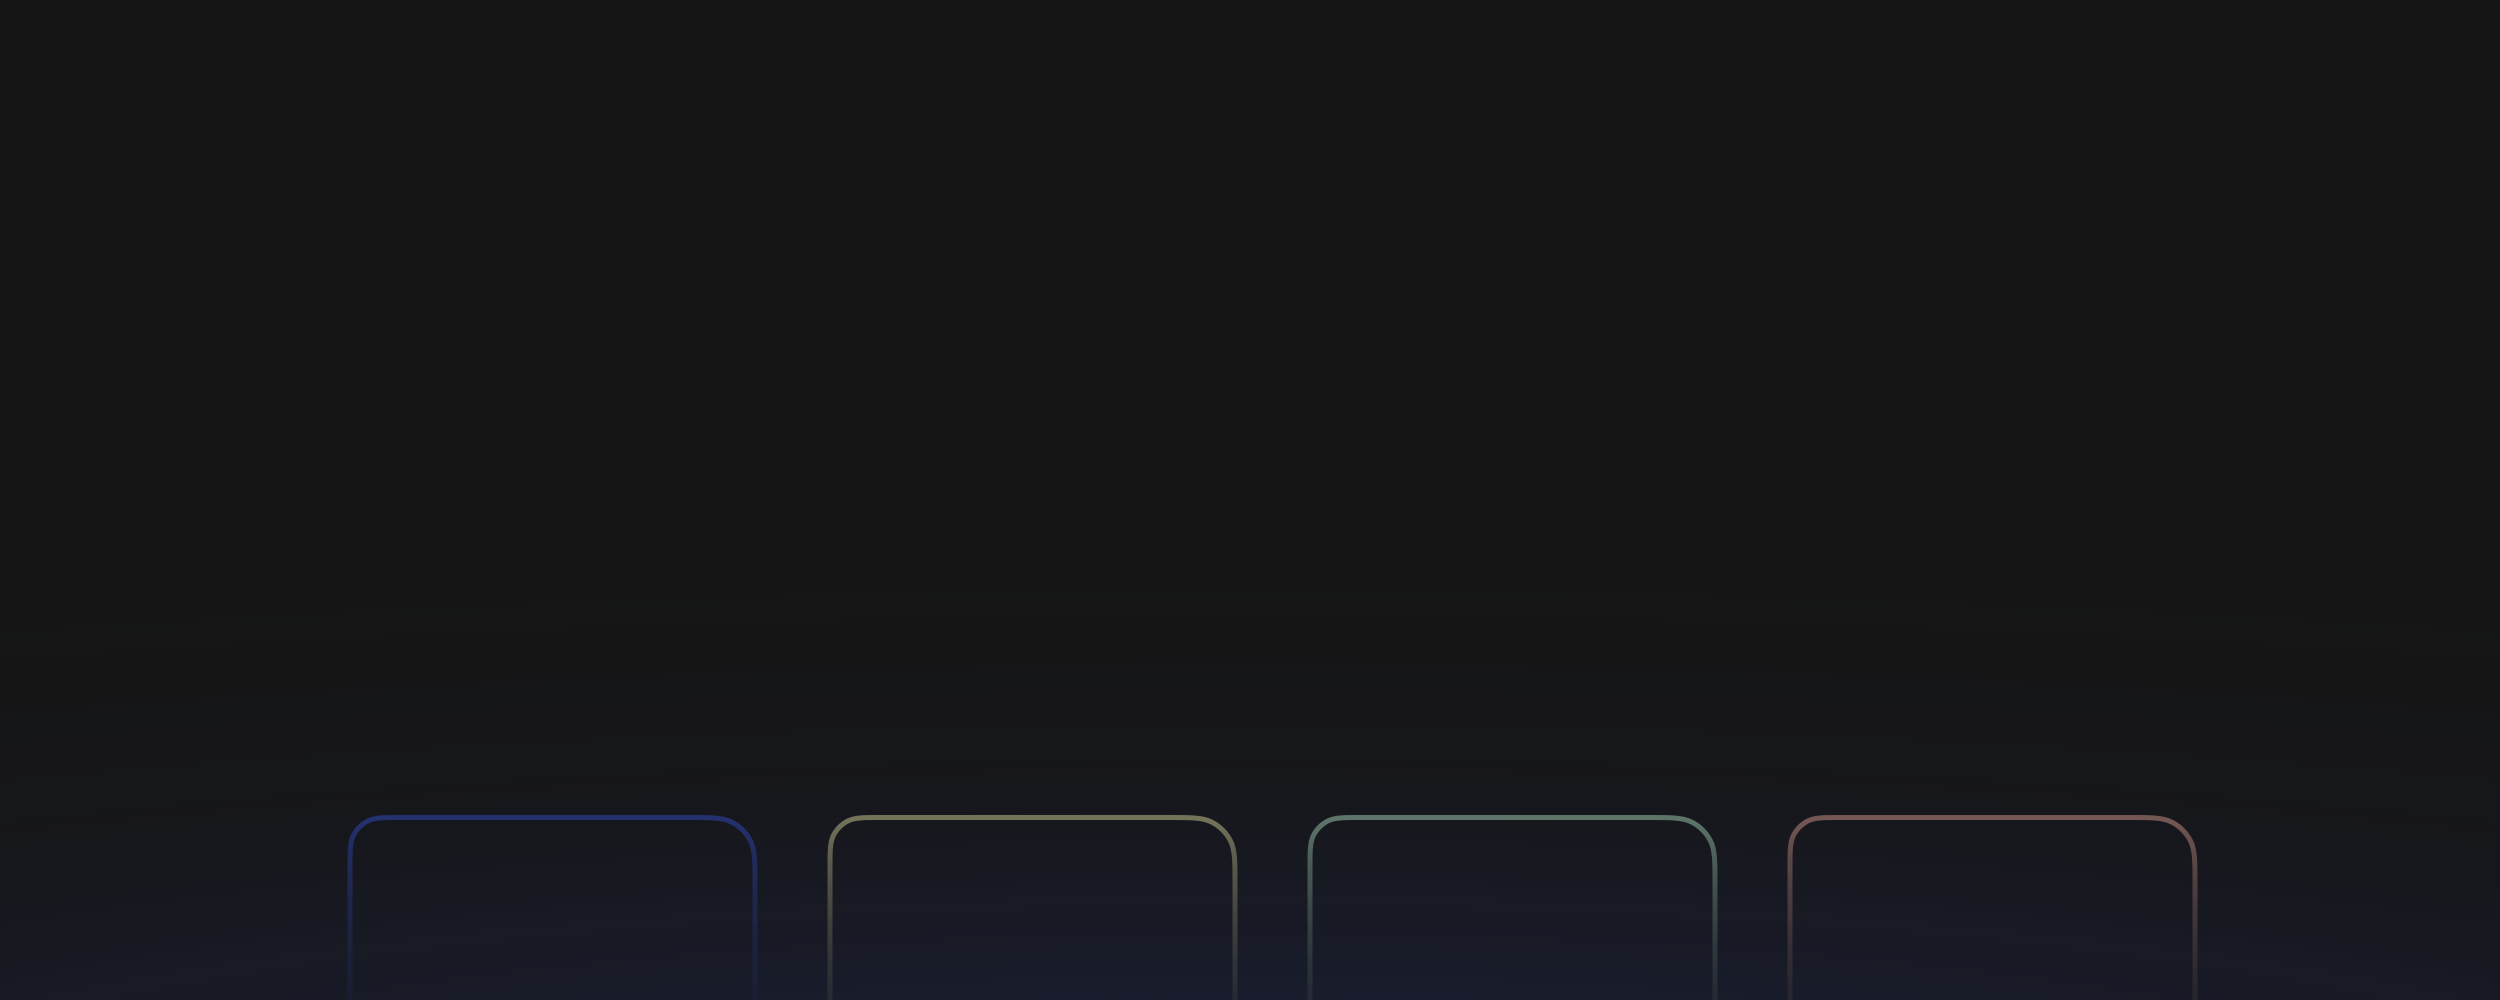
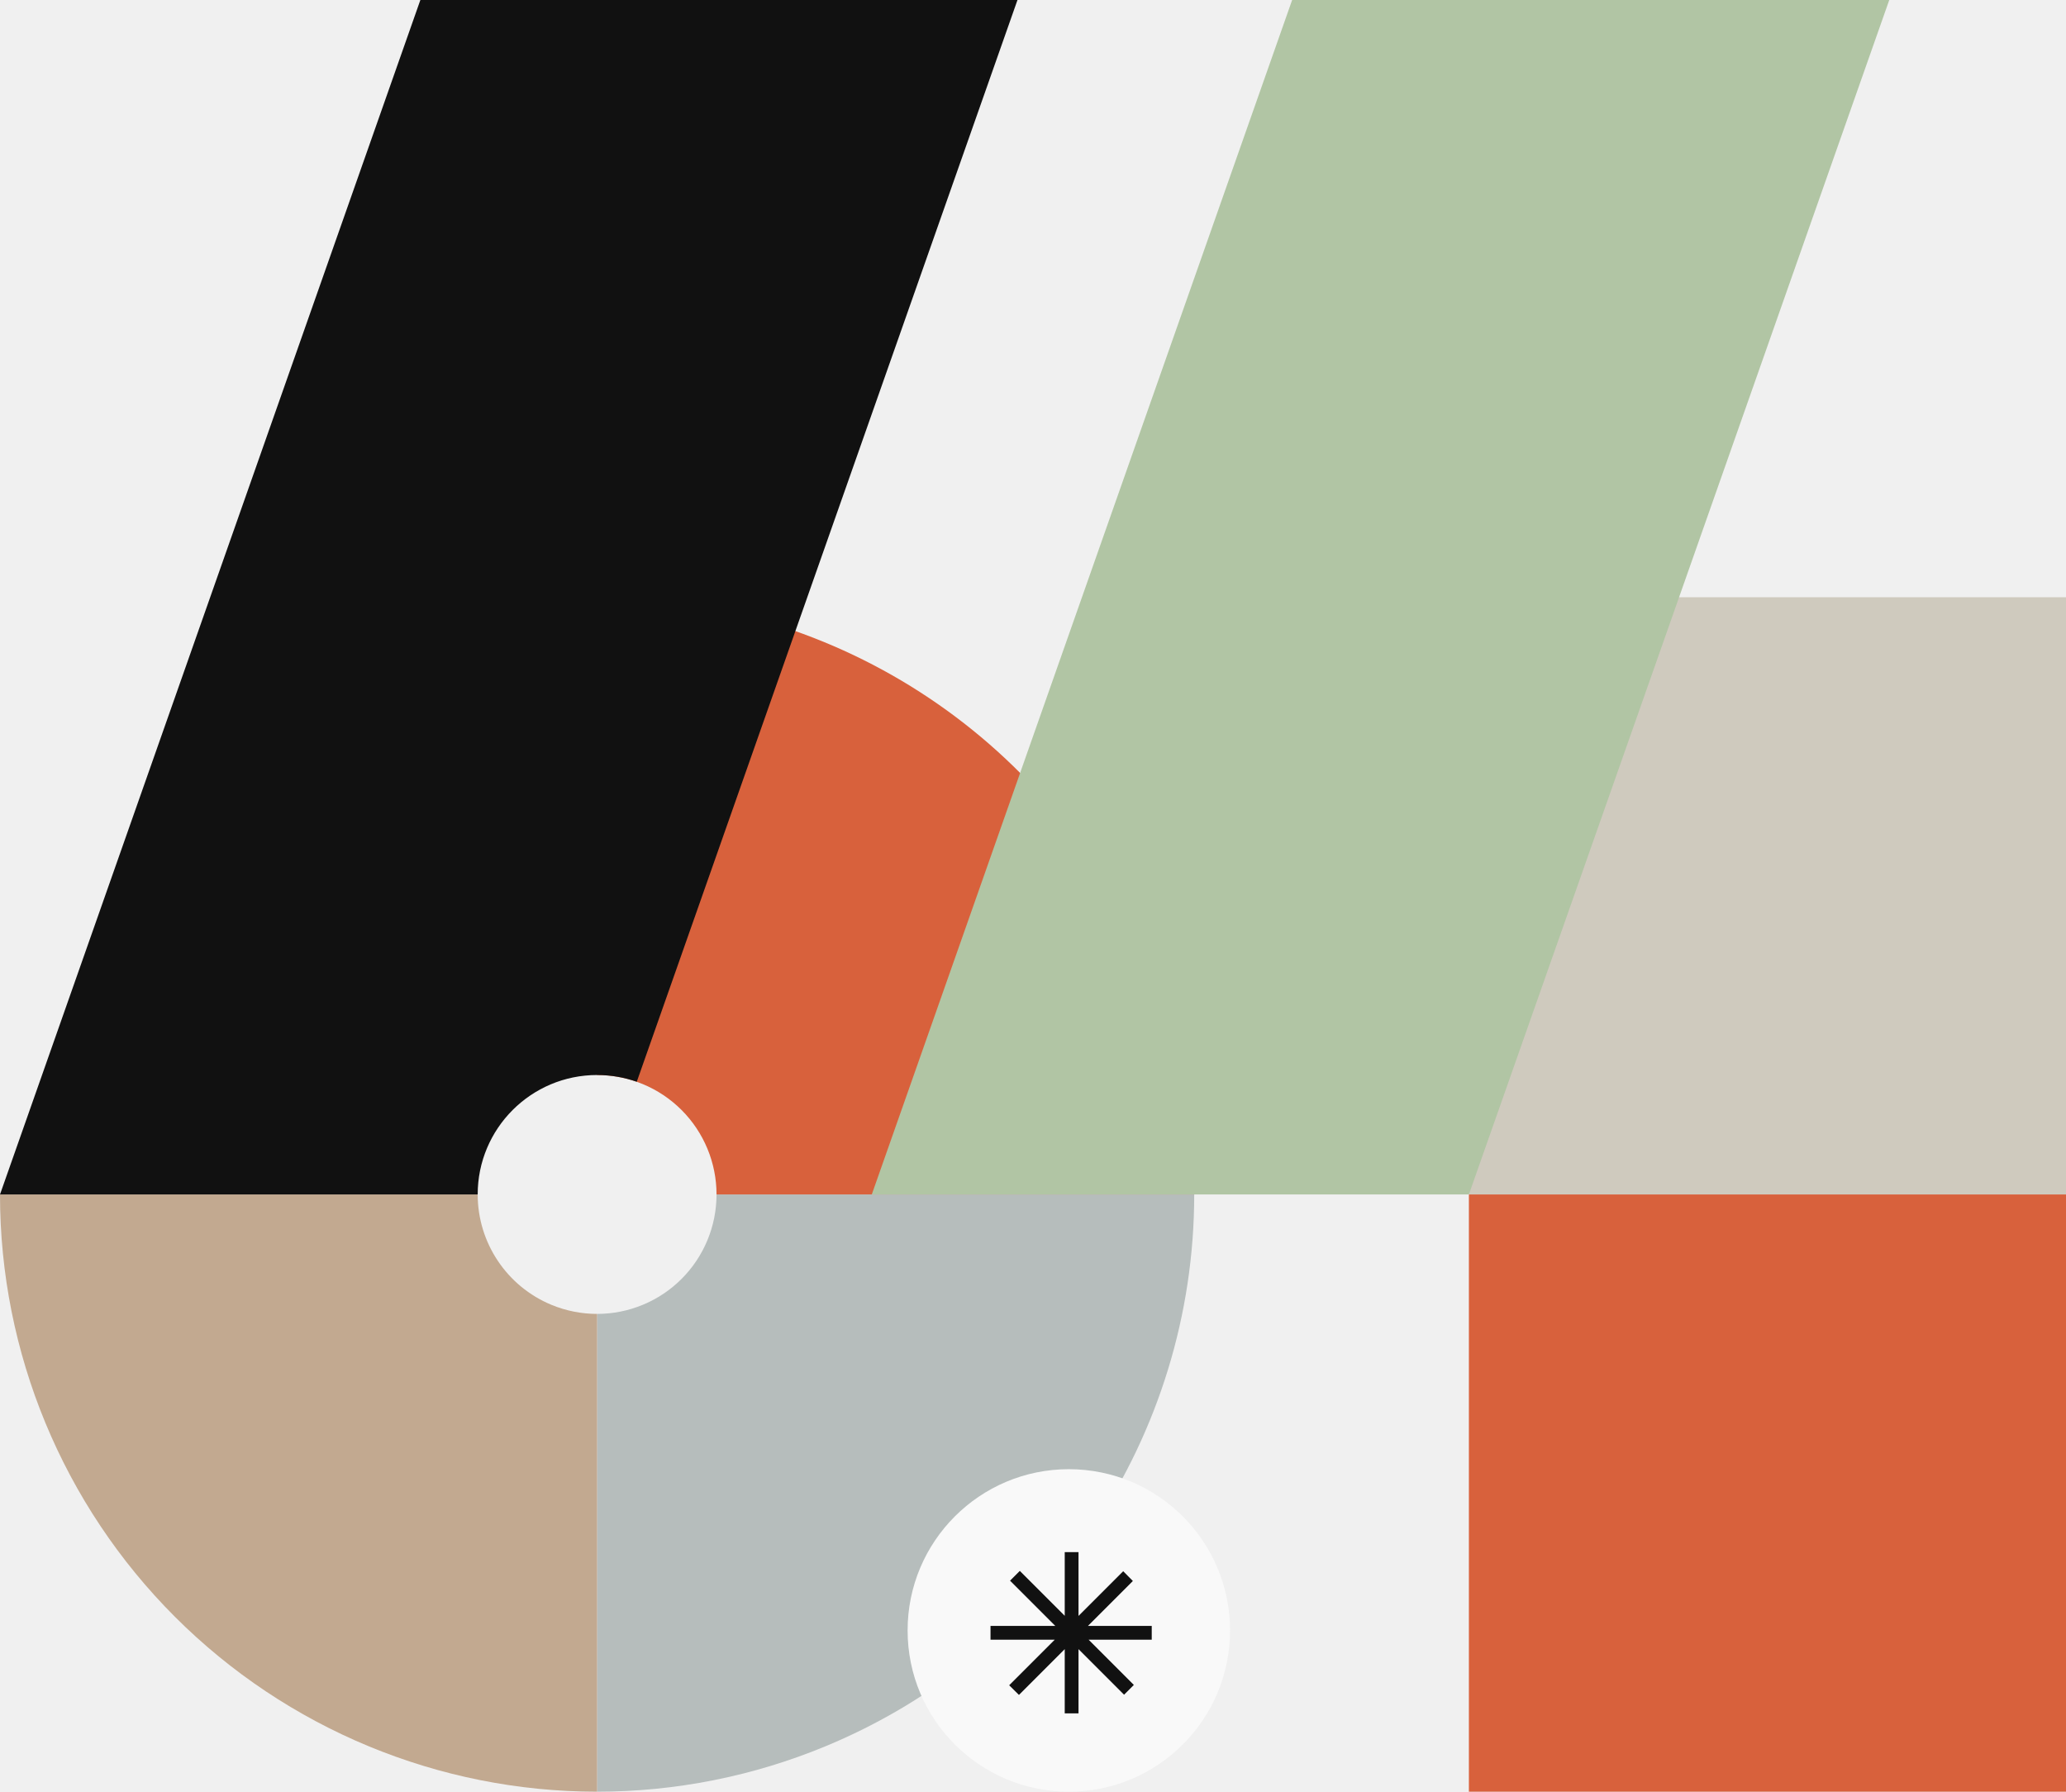
- <svg xmlns="http://www.w3.org/2000/svg" width="1000" height="400" fill="none">
-   <g clip-path="url(#clip0_1916_6764)">
-     <path fill="#151515" d="M0 0h1000v400H0z" />
-     <ellipse opacity=".2" cx="500" cy="463" rx="1497" ry="249" fill="url(#paint0_radial_1916_6764)" />
-     <path opacity=".4" d="M301 449h1v-95.447c0-4.441 0-7.834-.221-10.543-.223-2.73-.676-4.852-1.632-6.728a16.998 16.998 0 0 0-7.429-7.429c-1.876-.956-3.998-1.409-6.728-1.632-2.709-.221-6.102-.221-10.543-.221H160.154c-3.321 0-5.875 0-7.917.167-2.063.168-3.691.512-5.139 1.25a12.997 12.997 0 0 0-5.681 5.681c-.738 1.448-1.082 3.076-1.25 5.139-.167 2.042-.167 4.596-.167 7.917V449h161z" stroke="url(#paint1_linear_1916_6764)" stroke-width="2" />
-     <path opacity=".4" d="M493 449h1v-95.447c0-4.441 0-7.834-.221-10.543-.223-2.73-.676-4.852-1.632-6.728a16.998 16.998 0 0 0-7.429-7.429c-1.876-.956-3.998-1.409-6.728-1.632-2.709-.221-6.102-.221-10.543-.221H352.154c-3.321 0-5.875 0-7.917.167-2.063.168-3.691.512-5.139 1.25a12.997 12.997 0 0 0-5.681 5.681c-.738 1.448-1.082 3.076-1.25 5.139-.167 2.042-.167 4.596-.167 7.917V449h161z" stroke="url(#paint2_linear_1916_6764)" stroke-width="2" />
-     <path opacity=".4" d="M685 449h1v-95.447c0-4.441 0-7.834-.221-10.543-.223-2.73-.676-4.852-1.632-6.728a16.998 16.998 0 0 0-7.429-7.429c-1.876-.956-3.998-1.409-6.728-1.632-2.709-.221-6.102-.221-10.543-.221H544.154c-3.321 0-5.875 0-7.917.167-2.063.168-3.691.512-5.139 1.25a12.997 12.997 0 0 0-5.681 5.681c-.738 1.448-1.082 3.076-1.25 5.139-.167 2.042-.167 4.596-.167 7.917V449h161z" stroke="url(#paint3_linear_1916_6764)" stroke-width="2" />
-     <path opacity=".4" d="M877 449h1v-95.447c0-4.441 0-7.834-.221-10.543-.223-2.73-.676-4.852-1.632-6.728a16.998 16.998 0 0 0-7.429-7.429c-1.876-.956-3.998-1.409-6.728-1.632-2.709-.221-6.102-.221-10.543-.221H736.154c-3.321 0-5.875 0-7.917.167-2.063.168-3.691.512-5.139 1.25a12.997 12.997 0 0 0-5.681 5.681c-.738 1.448-1.082 3.076-1.25 5.139-.167 2.042-.167 4.596-.167 7.917V449h161z" stroke="url(#paint4_linear_1916_6764)" stroke-width="2" />
-   </g>
-   <defs>
-     <radialGradient id="paint0_radial_1916_6764" cx="0" cy="0" r="1" gradientUnits="userSpaceOnUse" gradientTransform="matrix(0 249 -1497 0 500 463)">
-       <stop stop-color="#3858E9" />
-       <stop offset="1" stop-color="#151515" stop-opacity="0" />
-     </radialGradient>
-     <linearGradient id="paint1_linear_1916_6764" x1="221" y1="328" x2="221" y2="448" gradientUnits="userSpaceOnUse">
-       <stop stop-color="#3858E9" />
-       <stop offset="1" stop-color="#151515" stop-opacity="0" />
-     </linearGradient>
-     <linearGradient id="paint2_linear_1916_6764" x1="413" y1="328" x2="413" y2="448" gradientUnits="userSpaceOnUse">
-       <stop stop-color="#FFFCB5" />
-       <stop offset="1" stop-color="#151515" stop-opacity="0" />
-     </linearGradient>
-     <linearGradient id="paint3_linear_1916_6764" x1="605" y1="328" x2="605" y2="448" gradientUnits="userSpaceOnUse">
-       <stop stop-color="#C7FFDB" />
-       <stop offset="1" stop-color="#151515" stop-opacity="0" />
-     </linearGradient>
-     <linearGradient id="paint4_linear_1916_6764" x1="797" y1="328" x2="797" y2="448" gradientUnits="userSpaceOnUse">
-       <stop stop-color="#FFB7A7" />
-       <stop offset="1" stop-color="#151515" stop-opacity="0" />
-     </linearGradient>
-     <clipPath id="clip0_1916_6764">
-       <path fill="#fff" d="M0 0h1000v400H0z" />
-     </clipPath>
-   </defs>
+ <svg xmlns="http://www.w3.org/2000/svg" width="346" height="300" fill="none" viewBox="0 0 346 300">
+   <path fill="#B6BDBC" d="M200 200a100.006 100.006 0 0 1-61.732 92.388A100.006 100.006 0 0 1 100 300v-80a20.006 20.006 0 0 0 14.142-5.858A20.006 20.006 0 0 0 120 200h80Z" />
+   <path fill="#D8613C" d="M100 100a100.006 100.006 0 0 1 92.388 61.732A100.006 100.006 0 0 1 200 200h-80a20.006 20.006 0 0 0-5.858-14.142A20.006 20.006 0 0 0 100 180v-80Z" />
+   <path fill="#C2A990" d="M100 300a100.01 100.01 0 0 1-70.71-29.289A100 100 0 0 1 0 200h80a20.005 20.005 0 0 0 12.346 18.478A20.002 20.002 0 0 0 100 220v80Z" />
+   <path fill="#111" fill-rule="evenodd" d="M170.4 0h-100L0 200h80c0-11.046 8.954-20 20-20 2.329 0 4.564.398 6.642 1.129L170.4 0Z" clip-rule="evenodd" />
+   <path fill="#CFCABE" d="M246 100h100v100H246z" />
+   <path fill="#D8613C" d="M246 200h100v100H246z" />
+   <path fill="#B1C5A4" d="M216.4 0h100L246 200H146L216.4 0Z" />
+   <circle cx="179" cy="273" r="27" fill="#F9F9F9" />
+   <path fill="#111" d="M180.621 259.886v10.683l7.486-7.485 1.617 1.635-7.522 7.522h10.684v2.308h-10.575l7.577 7.576-1.636 1.636-7.631-7.632v10.757h-2.307v-10.757l-7.668 7.668-1.635-1.617 7.631-7.631h-10.756v-2.308h10.847l-7.577-7.577 1.635-1.635 7.523 7.522v-10.665h2.307Z" />
</svg>
